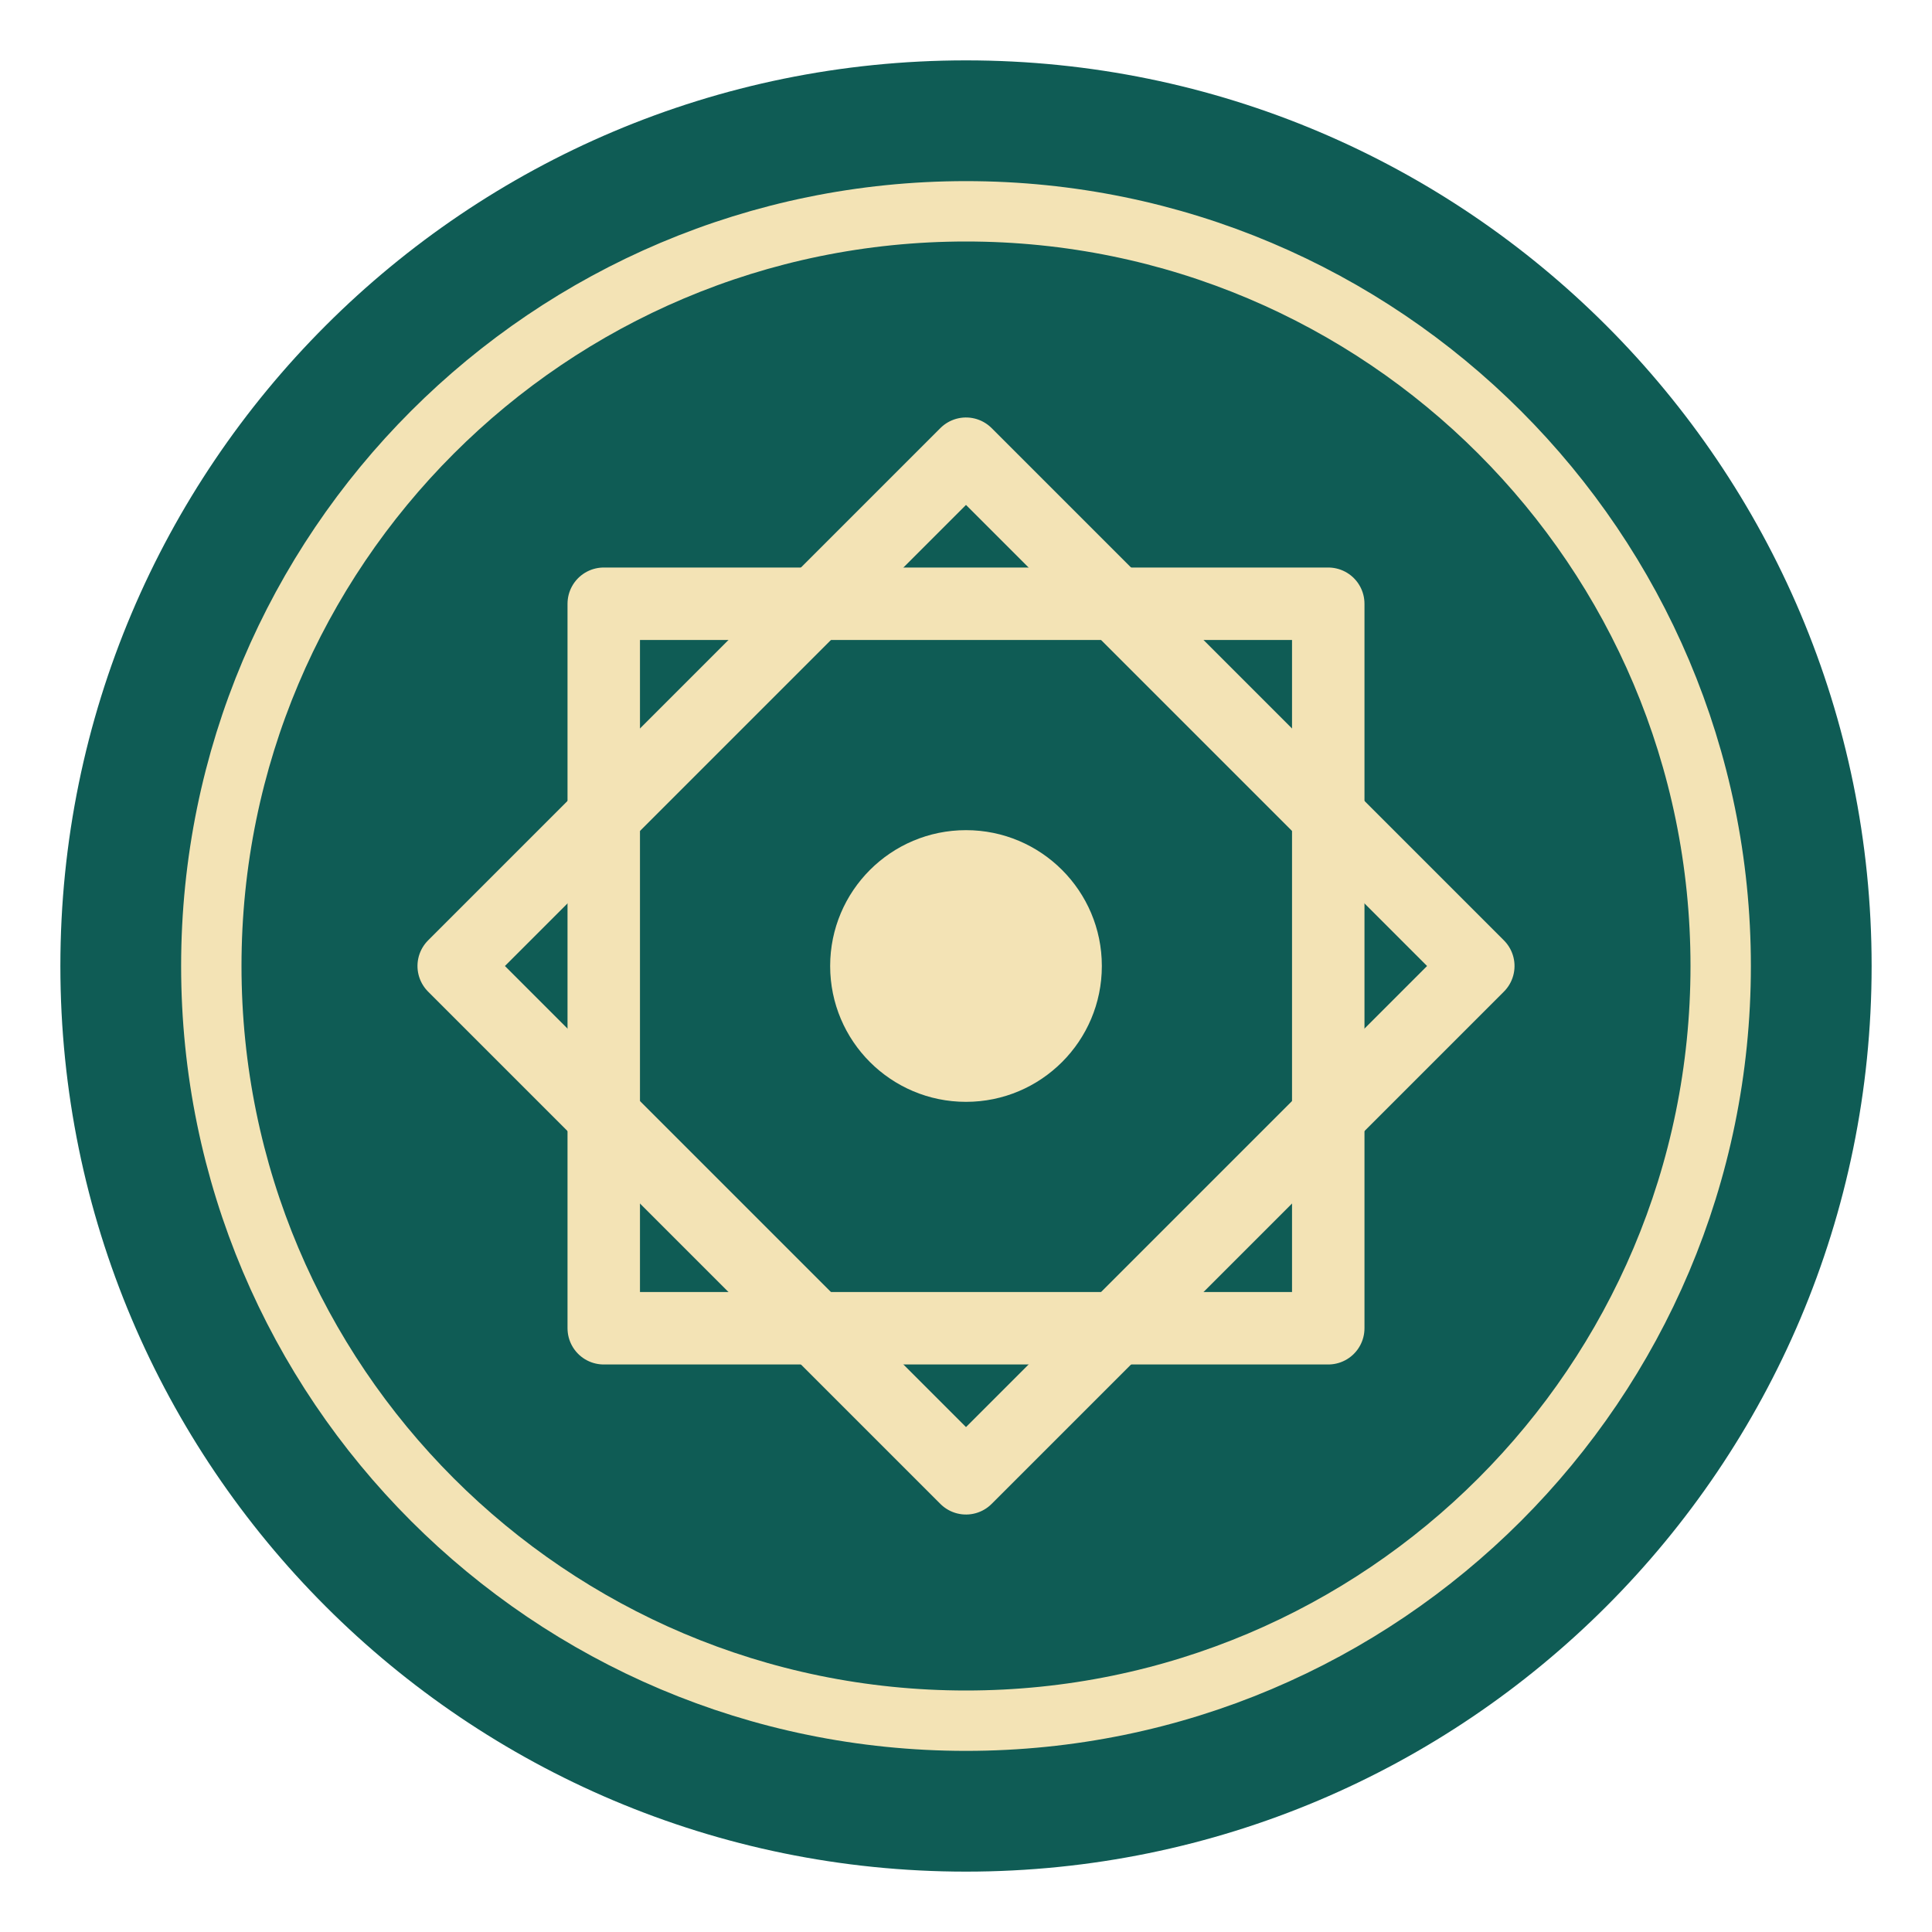
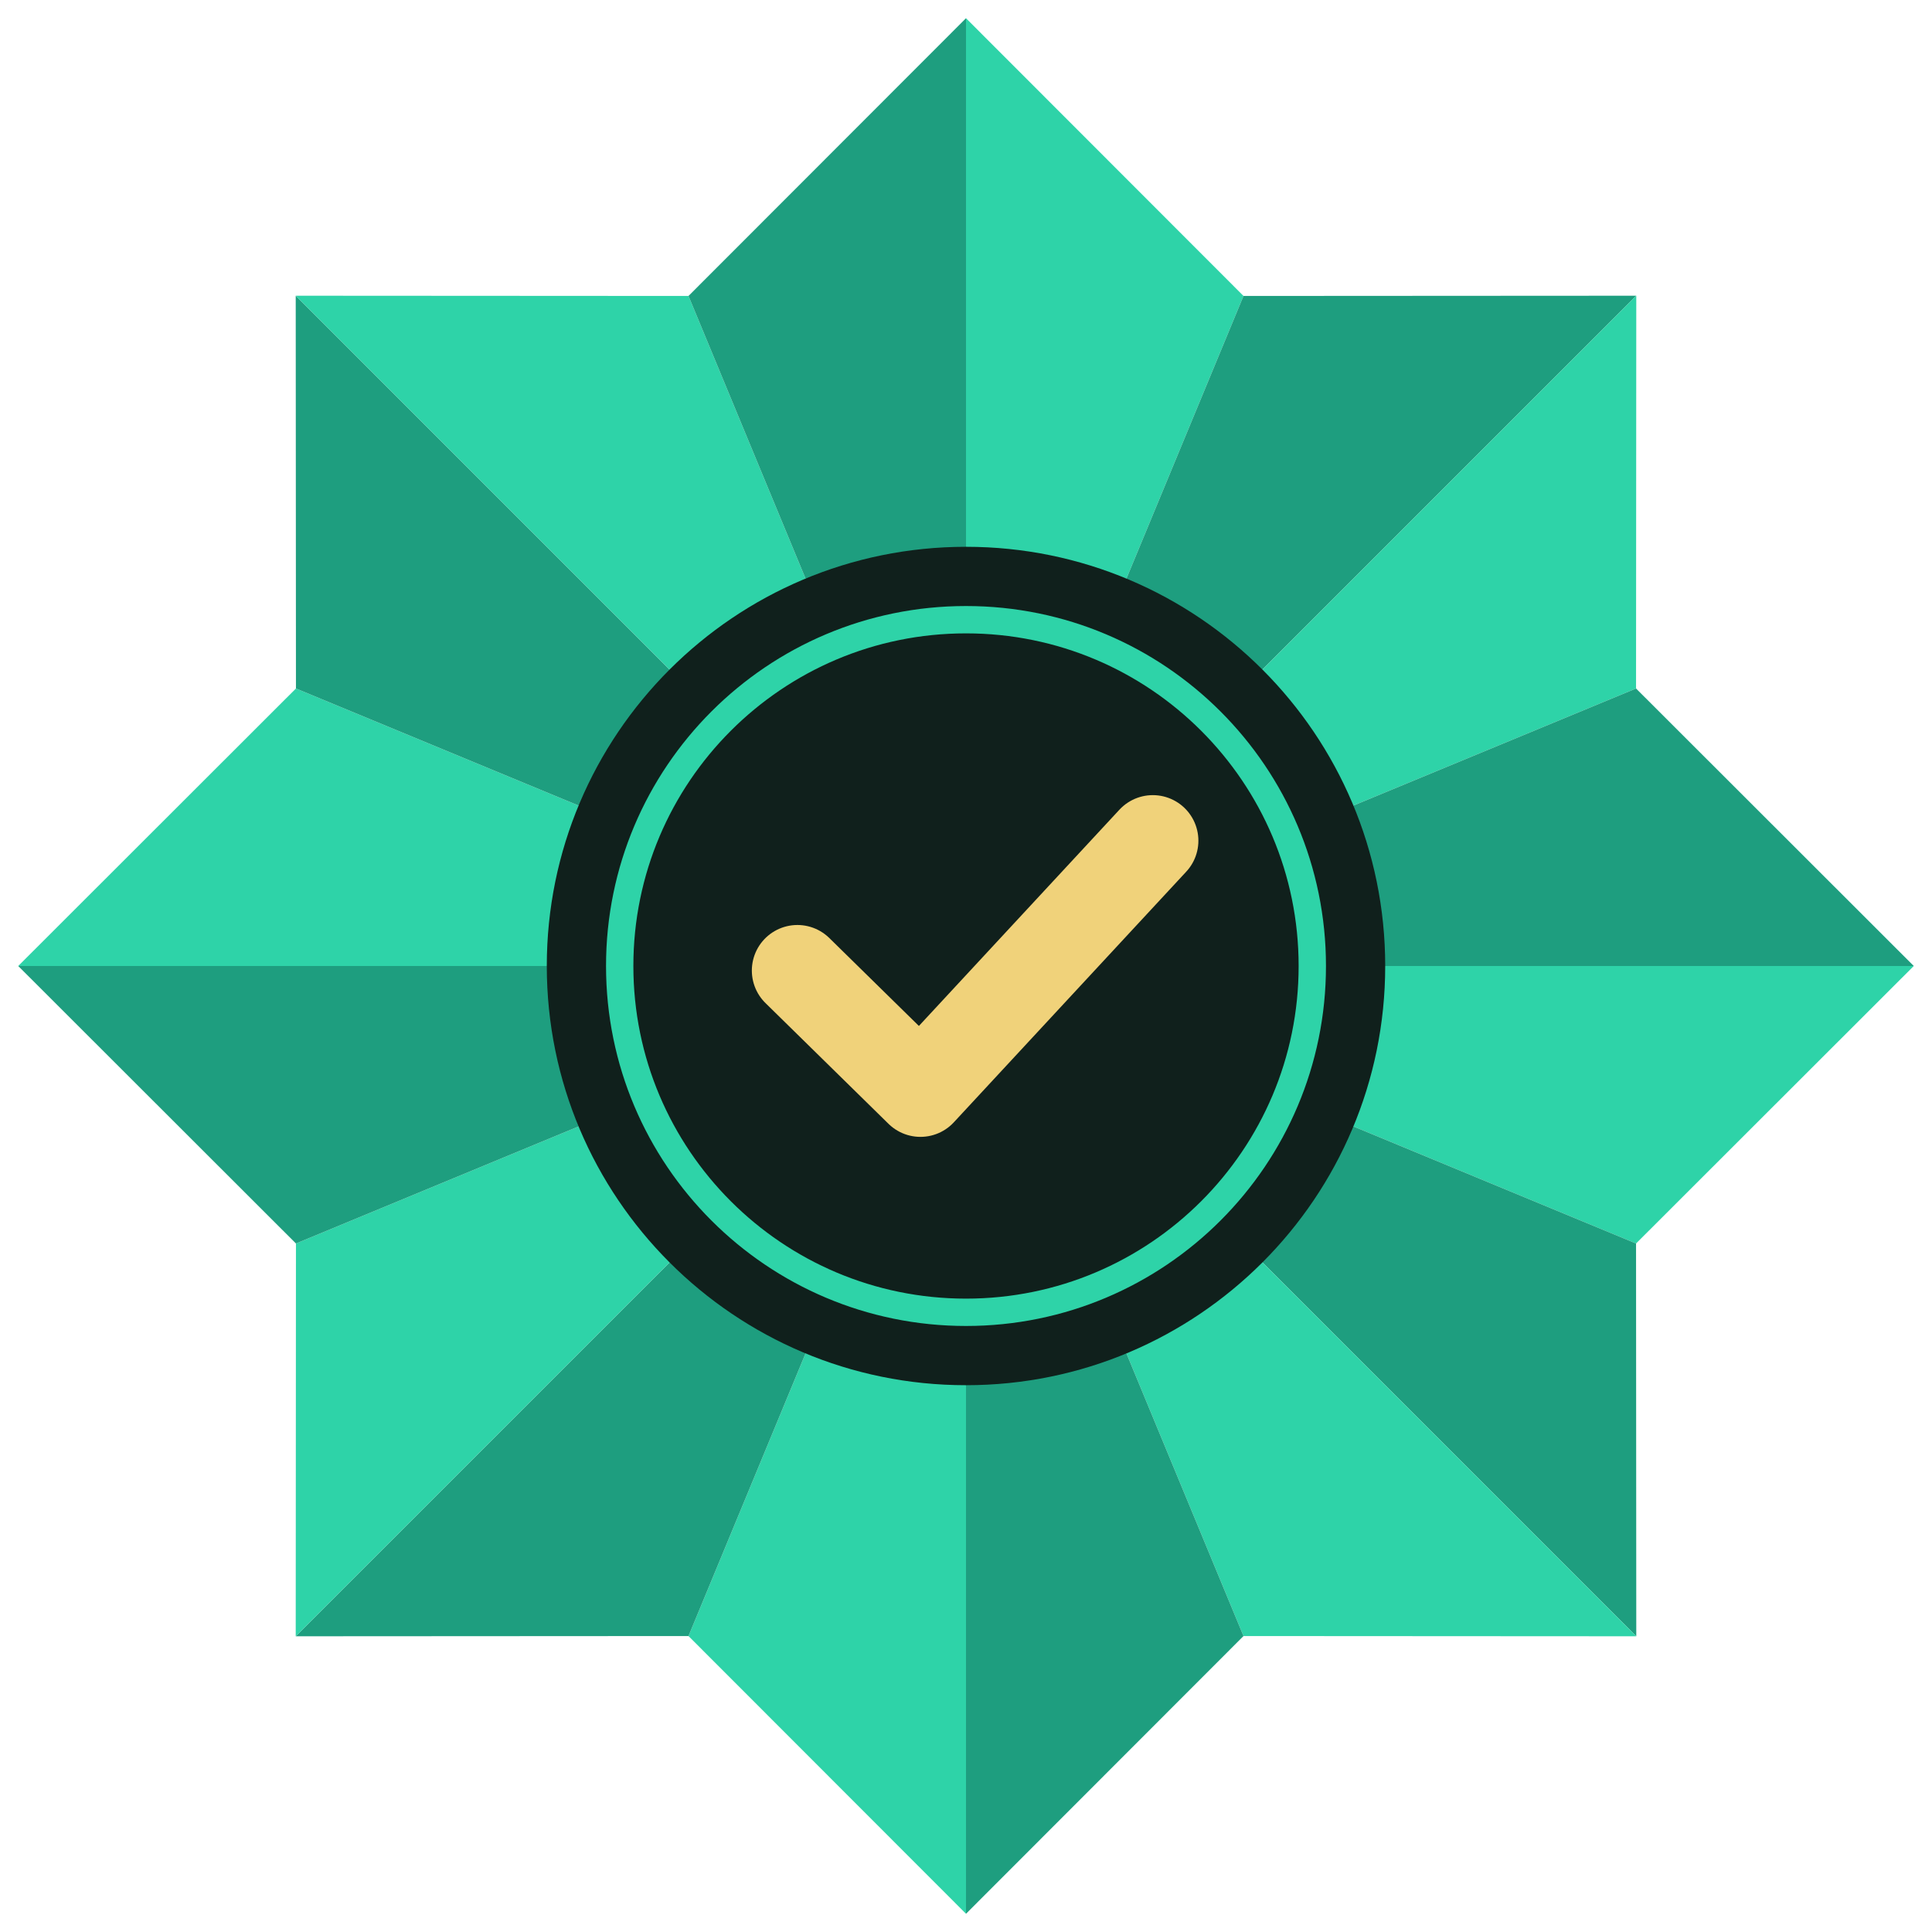
- <svg xmlns="http://www.w3.org/2000/svg" viewBox="0 0 64 64" role="img" aria-label="The Seal">
-   <circle cx="32" cy="32" r="30" fill="#0F5C55" />
-   <circle cx="32" cy="32" r="25" fill="none" stroke="#F3E3B5" stroke-width="2" />
-   <g fill="none" stroke="#F3E3B5" stroke-width="2.4" stroke-linejoin="round">
-     <rect x="20" y="20" width="24" height="24" />
-     <rect x="20" y="20" width="24" height="24" transform="rotate(45 32 32)" />
-   </g>
-   <circle cx="32" cy="32" r="4.5" fill="#F3E3B5" />
+ <svg xmlns="http://www.w3.org/2000/svg" viewBox="88 88 848 848" role="img" aria-label="The Seal">
+   <path d="M512 512L512.0 96.0L633.8 217.9Z" fill="#2ED3A8" />
+   <path d="M512 512L633.8 217.9L806.2 217.8Z" fill="#1E9E7F" />
+   <path d="M512 512L806.2 217.8L806.1 390.2Z" fill="#2ED3A8" />
+   <path d="M512 512L806.1 390.2L928.0 512.0Z" fill="#1E9E7F" />
+   <path d="M512 512L928.0 512.0L806.1 633.8Z" fill="#2ED3A8" />
+   <path d="M512 512L806.1 633.8L806.2 806.2Z" fill="#1E9E7F" />
+   <path d="M512 512L806.2 806.2L633.8 806.1Z" fill="#2ED3A8" />
+   <path d="M512 512L633.8 806.1L512.0 928.0Z" fill="#1E9E7F" />
+   <path d="M512 512L512.0 928.0L390.2 806.1Z" fill="#2ED3A8" />
+   <path d="M512 512L390.2 806.1L217.8 806.2Z" fill="#1E9E7F" />
+   <path d="M512 512L217.8 806.2L217.9 633.8Z" fill="#2ED3A8" />
+   <path d="M512 512L217.9 633.8L96.0 512.0Z" fill="#1E9E7F" />
+   <path d="M512 512L96.0 512.0L217.9 390.2Z" fill="#2ED3A8" />
+   <path d="M512 512L217.9 390.2L217.8 217.8Z" fill="#1E9E7F" />
+   <path d="M512 512L217.8 217.8L390.2 217.9Z" fill="#2ED3A8" />
+   <path d="M512 512L390.2 217.9L512.0 96.0Z" fill="#1E9E7F" />
+   <circle cx="512" cy="512" r="184" fill="#10201C" />
+   <circle cx="512" cy="512" r="152" fill="none" stroke="#2ED3A8" stroke-width="12" />
+   <path d="M438 514L492 567L594 457" fill="none" stroke="#F0D27A" stroke-width="40" stroke-linecap="round" stroke-linejoin="round" />
</svg>
